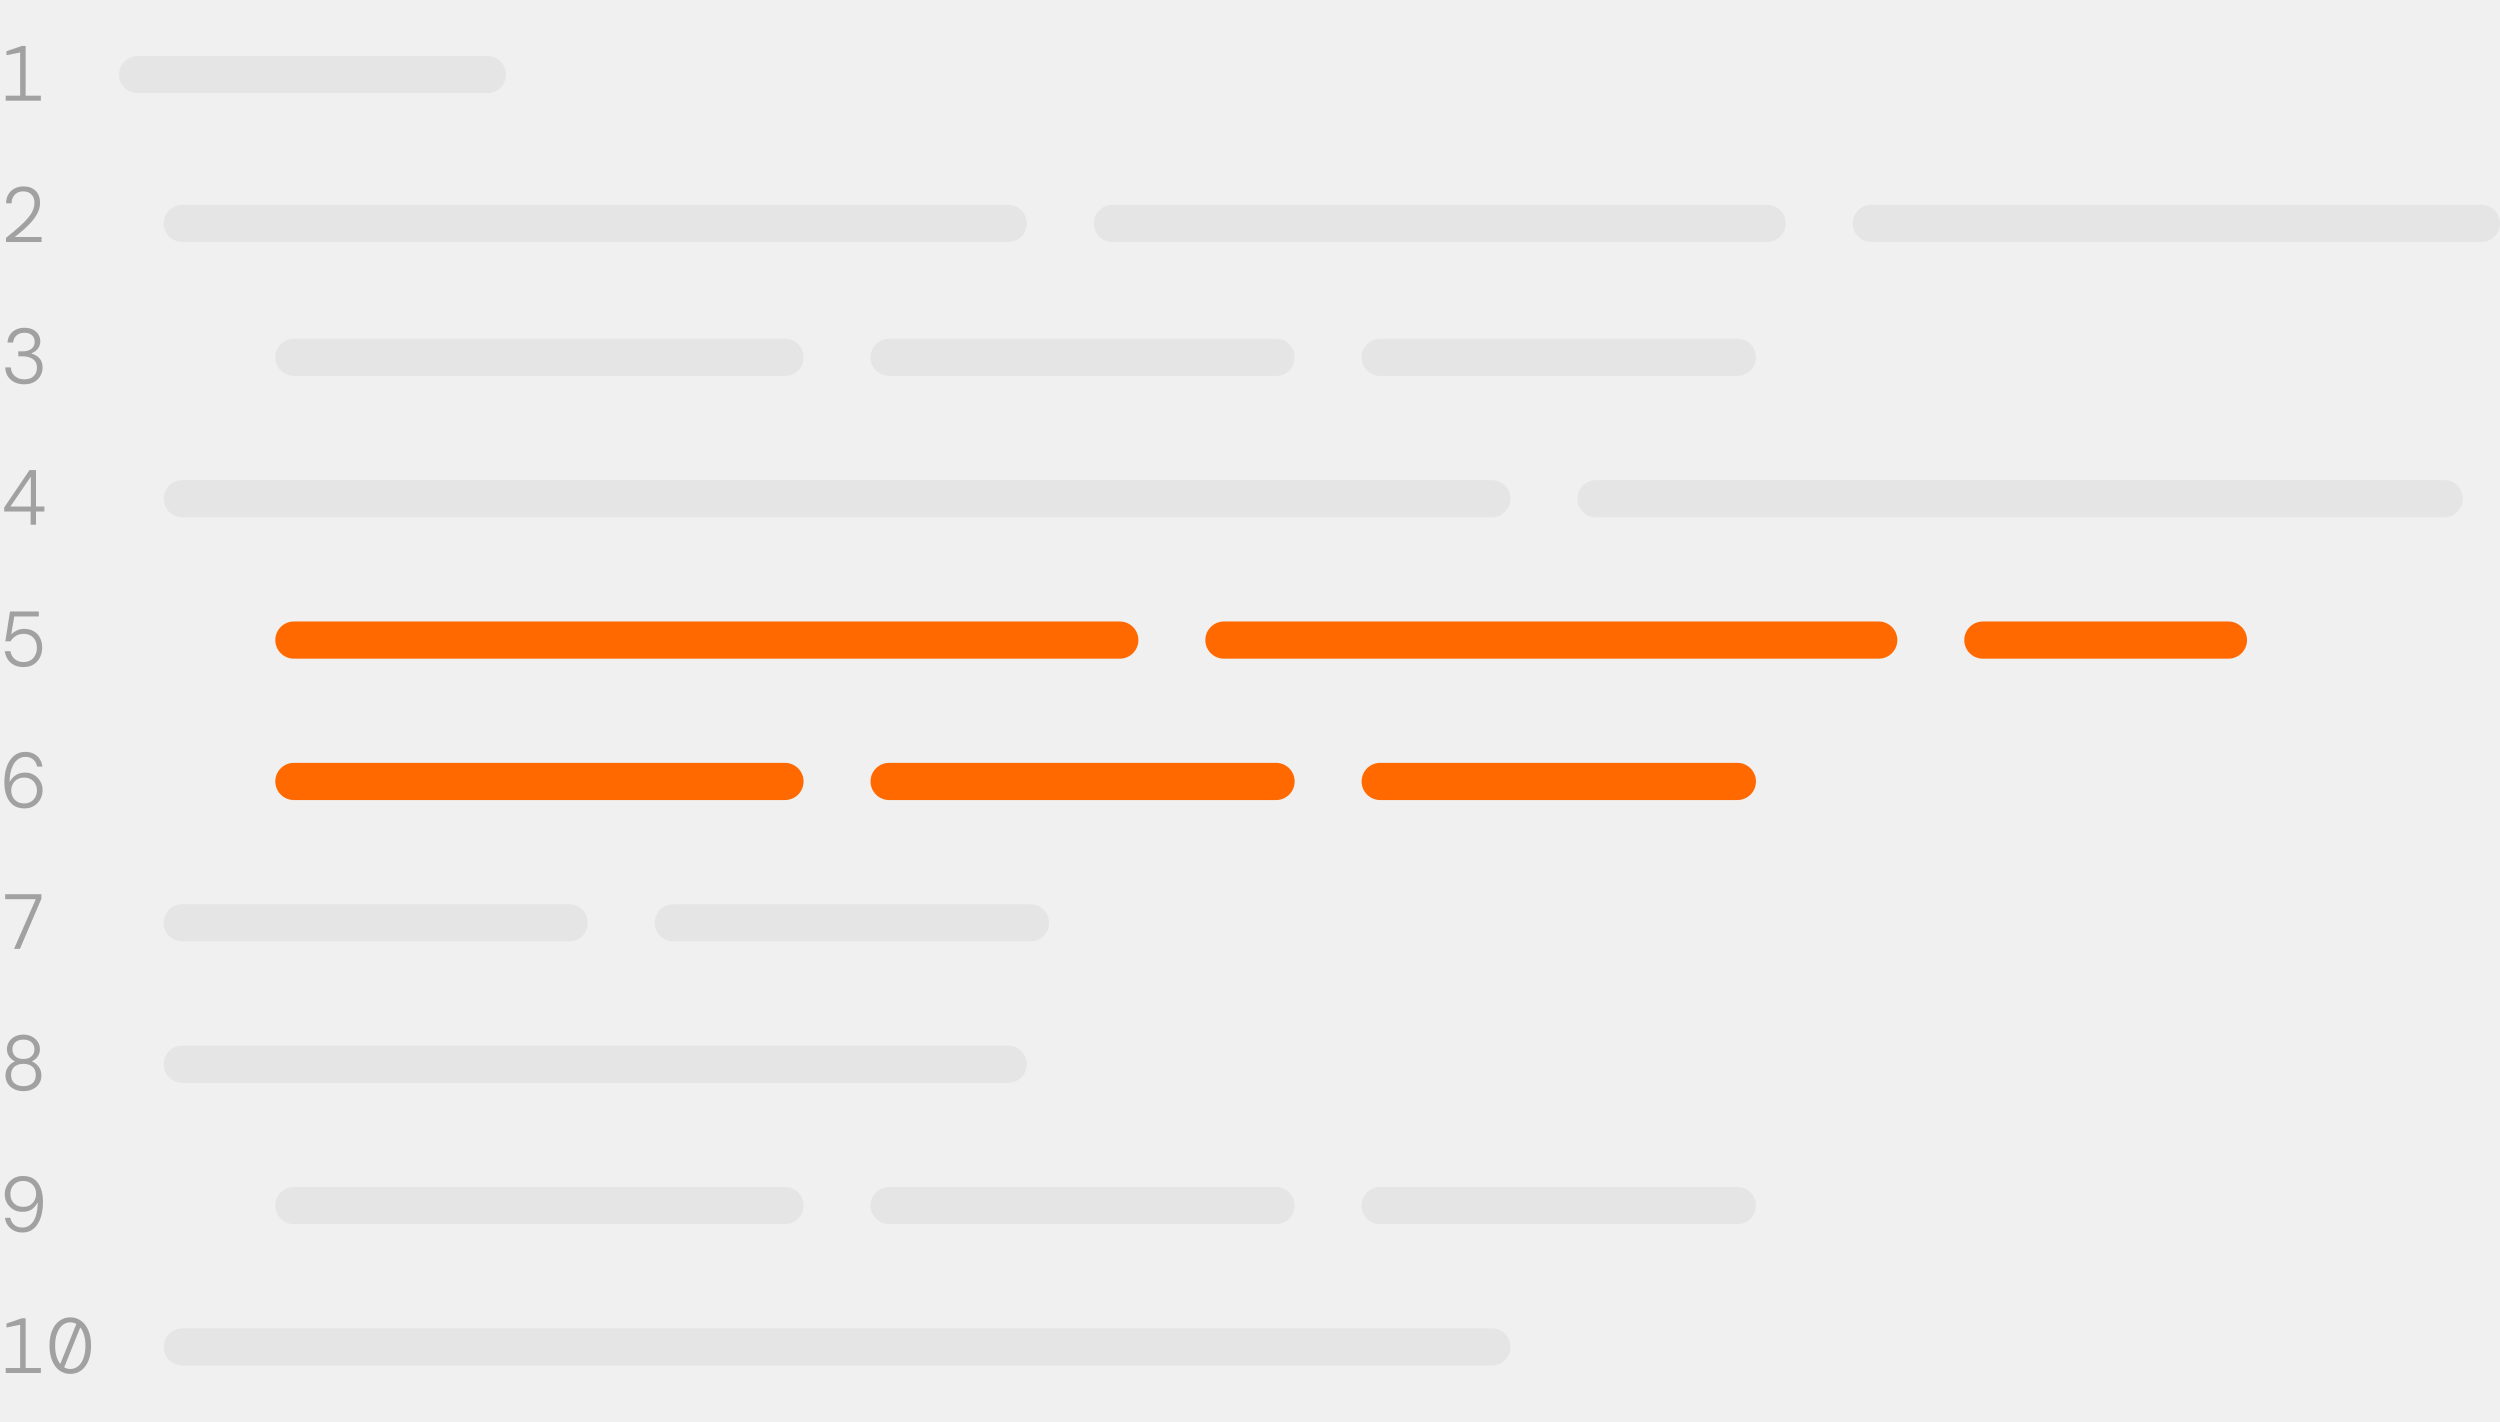
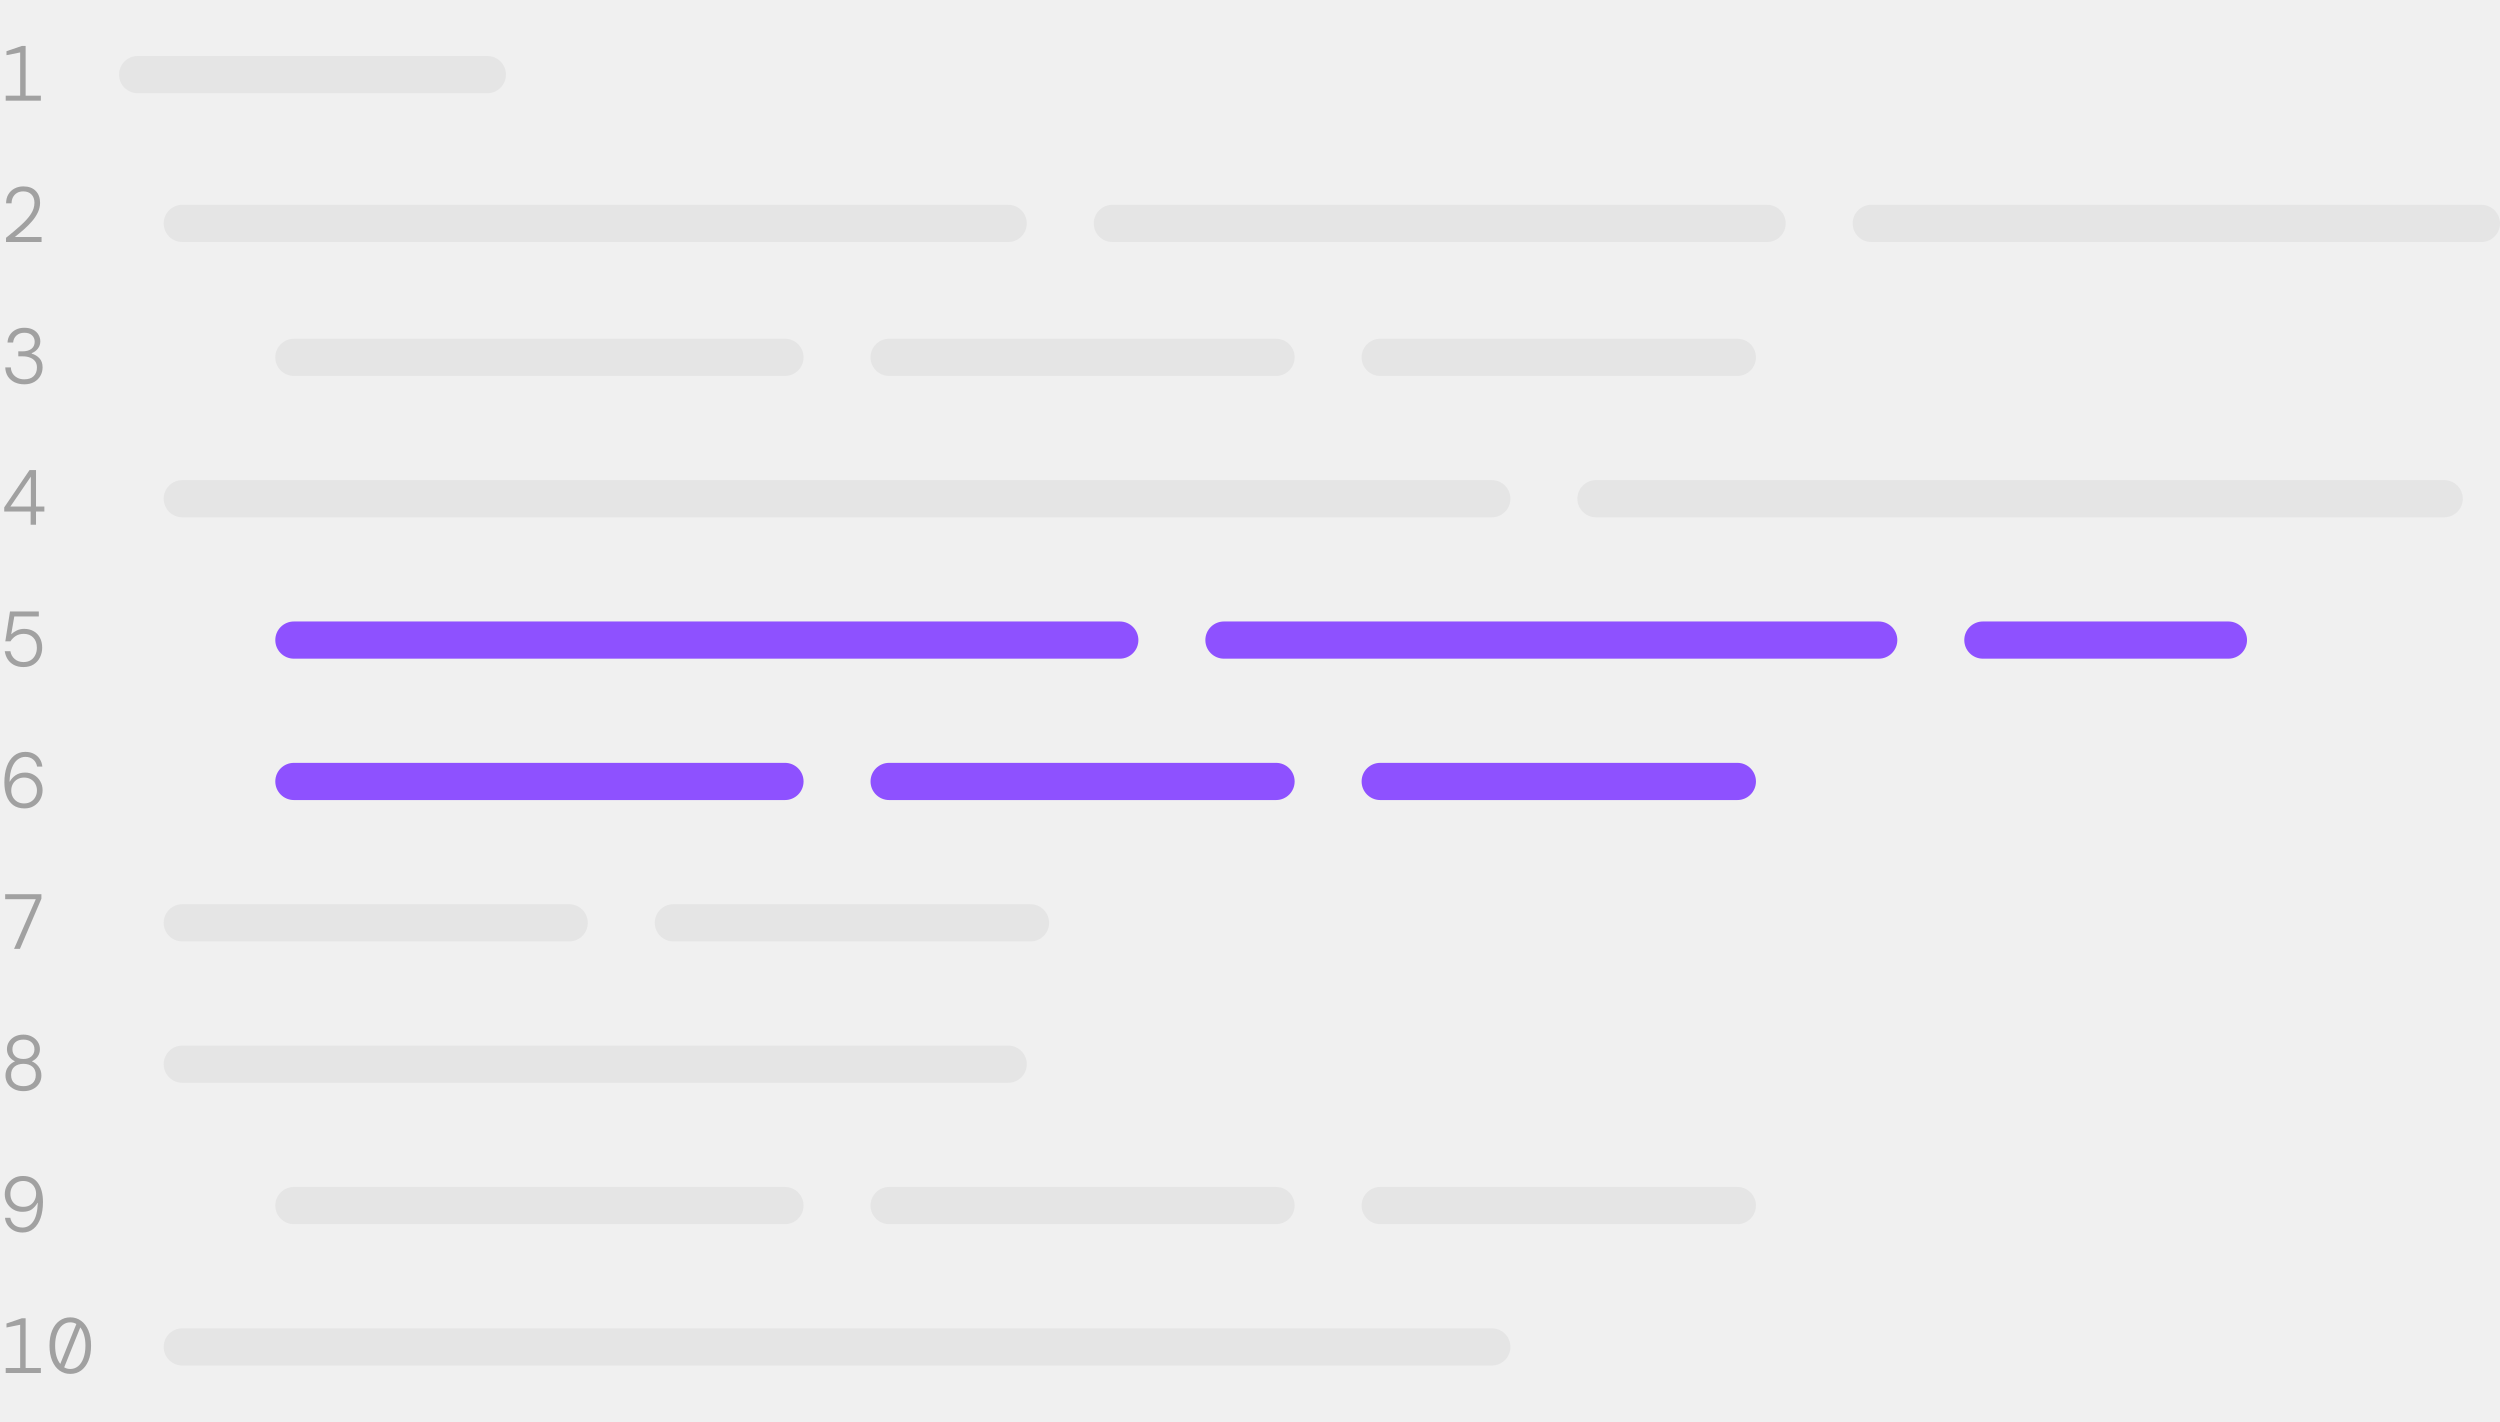
<svg xmlns="http://www.w3.org/2000/svg" width="336" height="191" viewBox="0 0 336 191" fill="none">
  <g clip-path="url(#clip0_3998_20912)">
    <rect x="16" y="7.527" width="52" height="5" rx="2.5" fill="#E5E5E5" />
    <rect x="22" y="27.527" width="116" height="5" rx="2.5" fill="#E5E5E5" />
    <rect width="93" height="5" rx="2.5" transform="matrix(-1 0 0 1 240 27.5269)" fill="#E5E5E5" />
    <rect width="87" height="5" rx="2.5" transform="matrix(-1 0 0 1 336 27.5269)" fill="#E5E5E5" />
    <rect x="37" y="45.527" width="71" height="5" rx="2.5" fill="#E5E5E5" />
    <rect width="57" height="5" rx="2.5" transform="matrix(-1 0 0 1 174 45.5269)" fill="#E5E5E5" />
    <rect width="53" height="5" rx="2.5" transform="matrix(-1 0 0 1 236 45.5269)" fill="#E5E5E5" />
    <rect width="57" height="5" rx="2.5" transform="matrix(-1 0 0 1 79 121.527)" fill="#E5E5E5" />
    <rect width="53" height="5" rx="2.5" transform="matrix(-1 0 0 1 141 121.527)" fill="#E5E5E5" />
-     <rect x="37" y="83.527" width="116" height="5" rx="2.5" fill="#FF6900" />
-     <rect width="93" height="5" rx="2.5" transform="matrix(-1 0 0 1 255 83.5269)" fill="#FF6900" />
-     <rect width="38" height="5" rx="2.5" transform="matrix(-1 0 0 1 302 83.5269)" fill="#FF6900" />
-     <rect x="37" y="102.527" width="71" height="5" rx="2.5" fill="#FF6900" />
-     <rect width="57" height="5" rx="2.5" transform="matrix(-1 0 0 1 174 102.527)" fill="#FF6900" />
-     <rect width="53" height="5" rx="2.5" transform="matrix(-1 0 0 1 236 102.527)" fill="#FF6900" />
+     <rect x="37" y="83.527" width="116" height="5" rx="2.5" fill="#8e51ff" />
+     <rect width="93" height="5" rx="2.5" transform="matrix(-1 0 0 1 255 83.5269)" fill="#8e51ff" />
+     <rect width="38" height="5" rx="2.5" transform="matrix(-1 0 0 1 302 83.5269)" fill="#8e51ff" />
+     <rect x="37" y="102.527" width="71" height="5" rx="2.5" fill="#8e51ff" />
+     <rect width="57" height="5" rx="2.5" transform="matrix(-1 0 0 1 174 102.527)" fill="#8e51ff" />
+     <rect width="53" height="5" rx="2.5" transform="matrix(-1 0 0 1 236 102.527)" fill="#8e51ff" />
    <rect x="22" y="64.527" width="181" height="5" rx="2.5" fill="#E5E5E5" />
    <rect x="22" y="140.527" width="116" height="5" rx="2.5" fill="#E5E5E5" />
    <rect x="37" y="159.527" width="71" height="5" rx="2.5" fill="#E5E5E5" />
    <rect width="57" height="5" rx="2.5" transform="matrix(-1 0 0 1 174 159.527)" fill="#E5E5E5" />
    <rect width="53" height="5" rx="2.5" transform="matrix(-1 0 0 1 236 159.527)" fill="#E5E5E5" />
    <rect x="22" y="178.527" width="181" height="5" rx="2.5" fill="#E5E5E5" />
    <rect width="119" height="5" rx="2.5" transform="matrix(-1 0 0 1 331 64.5269)" fill="#E5E5E5" />
    <path d="M0.766 13.527V12.855H2.709V7.048L0.872 7.416V6.88L2.929 6.177H3.444V12.855H5.492V13.527H0.766ZM0.808 32.527V31.96C1.593 31.337 2.268 30.766 2.835 30.248C3.409 29.73 3.85 29.233 4.158 28.757C4.473 28.274 4.63 27.774 4.63 27.256C4.63 26.78 4.494 26.405 4.221 26.132C3.955 25.859 3.595 25.723 3.139 25.723C2.796 25.723 2.506 25.796 2.268 25.943C2.03 26.09 1.851 26.286 1.732 26.531C1.613 26.769 1.554 27.035 1.554 27.329H0.819C0.819 26.86 0.92 26.458 1.123 26.122C1.327 25.779 1.603 25.516 1.953 25.334C2.303 25.145 2.699 25.051 3.139 25.051C3.846 25.051 4.396 25.25 4.788 25.649C5.187 26.048 5.386 26.58 5.386 27.245C5.386 27.693 5.288 28.124 5.093 28.537C4.904 28.943 4.644 29.338 4.316 29.723C3.994 30.101 3.63 30.469 3.224 30.826C2.825 31.176 2.412 31.519 1.984 31.855H5.586V32.527H0.808ZM3.265 51.653C2.796 51.653 2.369 51.565 1.984 51.39C1.607 51.208 1.302 50.949 1.071 50.613C0.847 50.27 0.725 49.857 0.704 49.374H1.46C1.466 49.668 1.544 49.938 1.69 50.183C1.837 50.421 2.044 50.613 2.31 50.76C2.576 50.907 2.894 50.981 3.265 50.981C3.818 50.981 4.239 50.837 4.526 50.55C4.819 50.263 4.966 49.875 4.966 49.385C4.966 49.049 4.883 48.772 4.715 48.555C4.546 48.331 4.319 48.167 4.032 48.062C3.752 47.95 3.437 47.894 3.087 47.894H2.457V47.222H3.014C3.525 47.222 3.927 47.11 4.221 46.886C4.515 46.655 4.662 46.336 4.662 45.93C4.662 45.58 4.543 45.293 4.305 45.069C4.067 44.838 3.72 44.723 3.265 44.723C2.838 44.723 2.489 44.845 2.216 45.09C1.95 45.328 1.799 45.643 1.764 46.035H1.008C1.029 45.65 1.134 45.311 1.323 45.017C1.519 44.716 1.782 44.481 2.111 44.313C2.439 44.138 2.825 44.051 3.265 44.051C3.728 44.051 4.12 44.135 4.441 44.303C4.763 44.471 5.005 44.695 5.166 44.975C5.334 45.255 5.418 45.559 5.418 45.888C5.418 46.252 5.306 46.578 5.082 46.865C4.858 47.145 4.585 47.344 4.263 47.463V47.526C4.69 47.652 5.04 47.866 5.313 48.167C5.586 48.461 5.723 48.863 5.723 49.374C5.723 49.801 5.621 50.186 5.418 50.529C5.222 50.872 4.942 51.145 4.578 51.348C4.214 51.551 3.776 51.653 3.265 51.653ZM4.116 70.527V68.752H0.567V68.196L3.969 63.177H4.84V68.08H5.964V68.752H4.84V70.527H4.116ZM1.397 68.08H4.147V64.059L1.397 68.08ZM3.15 89.653C2.653 89.653 2.226 89.558 1.869 89.369C1.519 89.18 1.239 88.925 1.029 88.603C0.826 88.281 0.697 87.92 0.64 87.521H1.397C1.466 87.948 1.659 88.298 1.974 88.571C2.289 88.844 2.684 88.981 3.16 88.981C3.538 88.981 3.861 88.897 4.127 88.729C4.393 88.561 4.596 88.333 4.736 88.046C4.883 87.752 4.956 87.423 4.956 87.059C4.956 86.478 4.795 86.023 4.473 85.694C4.151 85.358 3.728 85.19 3.203 85.19C2.783 85.19 2.422 85.285 2.121 85.474C1.827 85.663 1.589 85.904 1.407 86.198H0.714L1.344 82.177H5.218V82.849H1.921L1.512 85.222H1.554C1.722 85.04 1.953 84.879 2.247 84.739C2.548 84.592 2.884 84.518 3.255 84.518C3.724 84.518 4.141 84.62 4.505 84.823C4.869 85.019 5.152 85.306 5.355 85.684C5.565 86.062 5.67 86.517 5.67 87.049C5.67 87.511 5.572 87.941 5.376 88.34C5.187 88.732 4.904 89.051 4.526 89.296C4.154 89.534 3.696 89.653 3.15 89.653ZM3.297 108.653C2.688 108.653 2.18 108.506 1.774 108.212C1.375 107.911 1.078 107.498 0.882 106.973C0.686 106.448 0.588 105.842 0.588 105.156C0.588 104.351 0.697 103.641 0.913 103.025C1.137 102.409 1.46 101.926 1.879 101.576C2.3 101.226 2.807 101.051 3.402 101.051C3.857 101.051 4.249 101.142 4.578 101.324C4.907 101.499 5.166 101.737 5.355 102.038C5.544 102.332 5.656 102.664 5.691 103.035H4.987C4.918 102.636 4.742 102.318 4.463 102.08C4.183 101.842 3.829 101.723 3.402 101.723C3.031 101.723 2.688 101.842 2.373 102.08C2.065 102.311 1.813 102.671 1.617 103.161C1.421 103.651 1.309 104.278 1.281 105.041H1.323C1.498 104.712 1.757 104.428 2.1 104.19C2.45 103.952 2.877 103.833 3.381 103.833C3.822 103.833 4.218 103.938 4.567 104.148C4.925 104.358 5.205 104.642 5.407 104.999C5.617 105.349 5.723 105.748 5.723 106.196C5.723 106.637 5.621 107.046 5.418 107.424C5.215 107.795 4.931 108.093 4.567 108.317C4.21 108.541 3.787 108.653 3.297 108.653ZM3.244 107.981C3.587 107.981 3.889 107.904 4.147 107.75C4.407 107.596 4.606 107.389 4.746 107.13C4.893 106.864 4.966 106.567 4.966 106.238C4.966 105.909 4.893 105.615 4.746 105.356C4.606 105.09 4.407 104.883 4.147 104.736C3.889 104.582 3.587 104.505 3.244 104.505C2.901 104.505 2.6 104.582 2.341 104.736C2.083 104.883 1.879 105.09 1.732 105.356C1.585 105.615 1.512 105.912 1.512 106.248C1.512 106.577 1.585 106.875 1.732 107.141C1.879 107.4 2.083 107.606 2.341 107.76C2.6 107.907 2.901 107.981 3.244 107.981ZM1.89 127.527L4.809 120.849H0.693V120.177H5.565V120.786L2.678 127.527H1.89ZM3.15 146.653C2.674 146.653 2.254 146.562 1.89 146.38C1.526 146.198 1.242 145.949 1.04 145.634C0.837 145.312 0.735 144.952 0.735 144.553C0.735 144.084 0.861 143.685 1.113 143.356C1.365 143.027 1.655 142.796 1.984 142.663V142.621C1.663 142.474 1.407 142.26 1.218 141.98C1.029 141.693 0.934 141.368 0.934 141.004C0.934 140.64 1.026 140.311 1.208 140.017C1.397 139.723 1.655 139.488 1.984 139.313C2.321 139.138 2.709 139.051 3.15 139.051C3.57 139.051 3.945 139.138 4.274 139.313C4.609 139.488 4.875 139.723 5.072 140.017C5.268 140.311 5.365 140.64 5.365 141.004C5.365 141.368 5.271 141.693 5.082 141.98C4.893 142.26 4.638 142.474 4.316 142.621V142.663C4.644 142.796 4.935 143.027 5.187 143.356C5.439 143.685 5.565 144.084 5.565 144.553C5.565 144.952 5.463 145.312 5.261 145.634C5.058 145.949 4.774 146.198 4.41 146.38C4.046 146.562 3.626 146.653 3.15 146.653ZM3.15 142.327C3.612 142.327 3.973 142.208 4.231 141.97C4.497 141.725 4.63 141.41 4.63 141.025C4.63 140.633 4.497 140.318 4.231 140.08C3.973 139.842 3.612 139.723 3.15 139.723C2.688 139.723 2.324 139.842 2.058 140.08C1.799 140.318 1.669 140.633 1.669 141.025C1.669 141.41 1.799 141.725 2.058 141.97C2.324 142.208 2.688 142.327 3.15 142.327ZM3.15 145.981C3.64 145.981 4.039 145.855 4.347 145.603C4.655 145.344 4.809 144.969 4.809 144.479C4.809 143.982 4.655 143.608 4.347 143.356C4.039 143.104 3.64 142.978 3.15 142.978C2.66 142.978 2.261 143.104 1.953 143.356C1.645 143.608 1.491 143.982 1.491 144.479C1.491 144.969 1.645 145.344 1.953 145.603C2.261 145.855 2.66 145.981 3.15 145.981ZM3.024 165.653C2.59 165.653 2.201 165.565 1.859 165.39C1.516 165.208 1.239 164.967 1.029 164.666C0.826 164.365 0.707 164.032 0.672 163.668H1.386C1.456 164.06 1.635 164.379 1.921 164.624C2.208 164.862 2.576 164.981 3.024 164.981C3.605 164.981 4.081 164.715 4.452 164.183C4.83 163.644 5.04 162.804 5.082 161.663H5.04C4.844 162.013 4.592 162.303 4.284 162.534C3.976 162.758 3.542 162.87 2.982 162.87C2.541 162.87 2.142 162.765 1.785 162.555C1.435 162.345 1.155 162.062 0.945 161.705C0.742 161.348 0.64 160.949 0.64 160.508C0.64 160.06 0.742 159.65 0.945 159.279C1.148 158.908 1.431 158.611 1.796 158.387C2.159 158.163 2.583 158.051 3.066 158.051C3.969 158.051 4.644 158.362 5.093 158.985C5.548 159.608 5.775 160.462 5.775 161.547C5.775 162.352 5.67 163.063 5.46 163.679C5.25 164.295 4.939 164.778 4.526 165.128C4.12 165.478 3.619 165.653 3.024 165.653ZM3.119 162.198C3.469 162.198 3.773 162.125 4.032 161.978C4.291 161.824 4.49 161.614 4.63 161.348C4.777 161.082 4.851 160.784 4.851 160.455C4.851 160.119 4.777 159.822 4.63 159.563C4.49 159.304 4.291 159.101 4.032 158.954C3.773 158.8 3.469 158.723 3.119 158.723C2.768 158.723 2.464 158.8 2.205 158.954C1.946 159.108 1.746 159.318 1.607 159.584C1.466 159.843 1.397 160.137 1.397 160.466C1.397 160.795 1.466 161.092 1.607 161.358C1.746 161.617 1.946 161.824 2.205 161.978C2.464 162.125 2.768 162.198 3.119 162.198ZM0.766 184.527V183.855H2.709V178.048L0.872 178.416V177.88L2.929 177.177H3.444V183.855H5.492V184.527H0.766ZM9.446 184.653C8.9 184.653 8.417 184.502 7.997 184.201C7.577 183.893 7.248 183.456 7.01 182.889C6.772 182.315 6.653 181.636 6.653 180.852C6.653 180.061 6.772 179.382 7.01 178.815C7.248 178.248 7.577 177.814 7.997 177.513C8.417 177.205 8.9 177.051 9.446 177.051C9.992 177.051 10.475 177.205 10.895 177.513C11.315 177.814 11.644 178.248 11.882 178.815C12.12 179.382 12.239 180.061 12.239 180.852C12.239 181.636 12.12 182.315 11.882 182.889C11.644 183.456 11.315 183.893 10.895 184.201C10.475 184.502 9.992 184.653 9.446 184.653ZM7.409 180.852C7.409 181.384 7.468 181.86 7.587 182.28C7.713 182.693 7.885 183.036 8.102 183.309L10.265 177.943C10.013 177.796 9.74 177.723 9.446 177.723C9.047 177.723 8.693 177.852 8.385 178.111C8.084 178.363 7.846 178.724 7.671 179.193C7.496 179.655 7.409 180.208 7.409 180.852ZM9.446 183.991C9.845 183.991 10.198 183.865 10.506 183.613C10.814 183.354 11.052 182.99 11.22 182.521C11.395 182.045 11.483 181.489 11.483 180.852C11.483 180.32 11.42 179.847 11.294 179.434C11.175 179.014 11.007 178.671 10.79 178.405L8.627 183.771C8.879 183.918 9.152 183.991 9.446 183.991Z" fill="#A1A1A1" />
  </g>
  <defs>
    <clipPath id="clip0_3998_20912">
      <rect width="336" height="190" fill="white" transform="translate(0 0.526855)" />
    </clipPath>
  </defs>
</svg>
